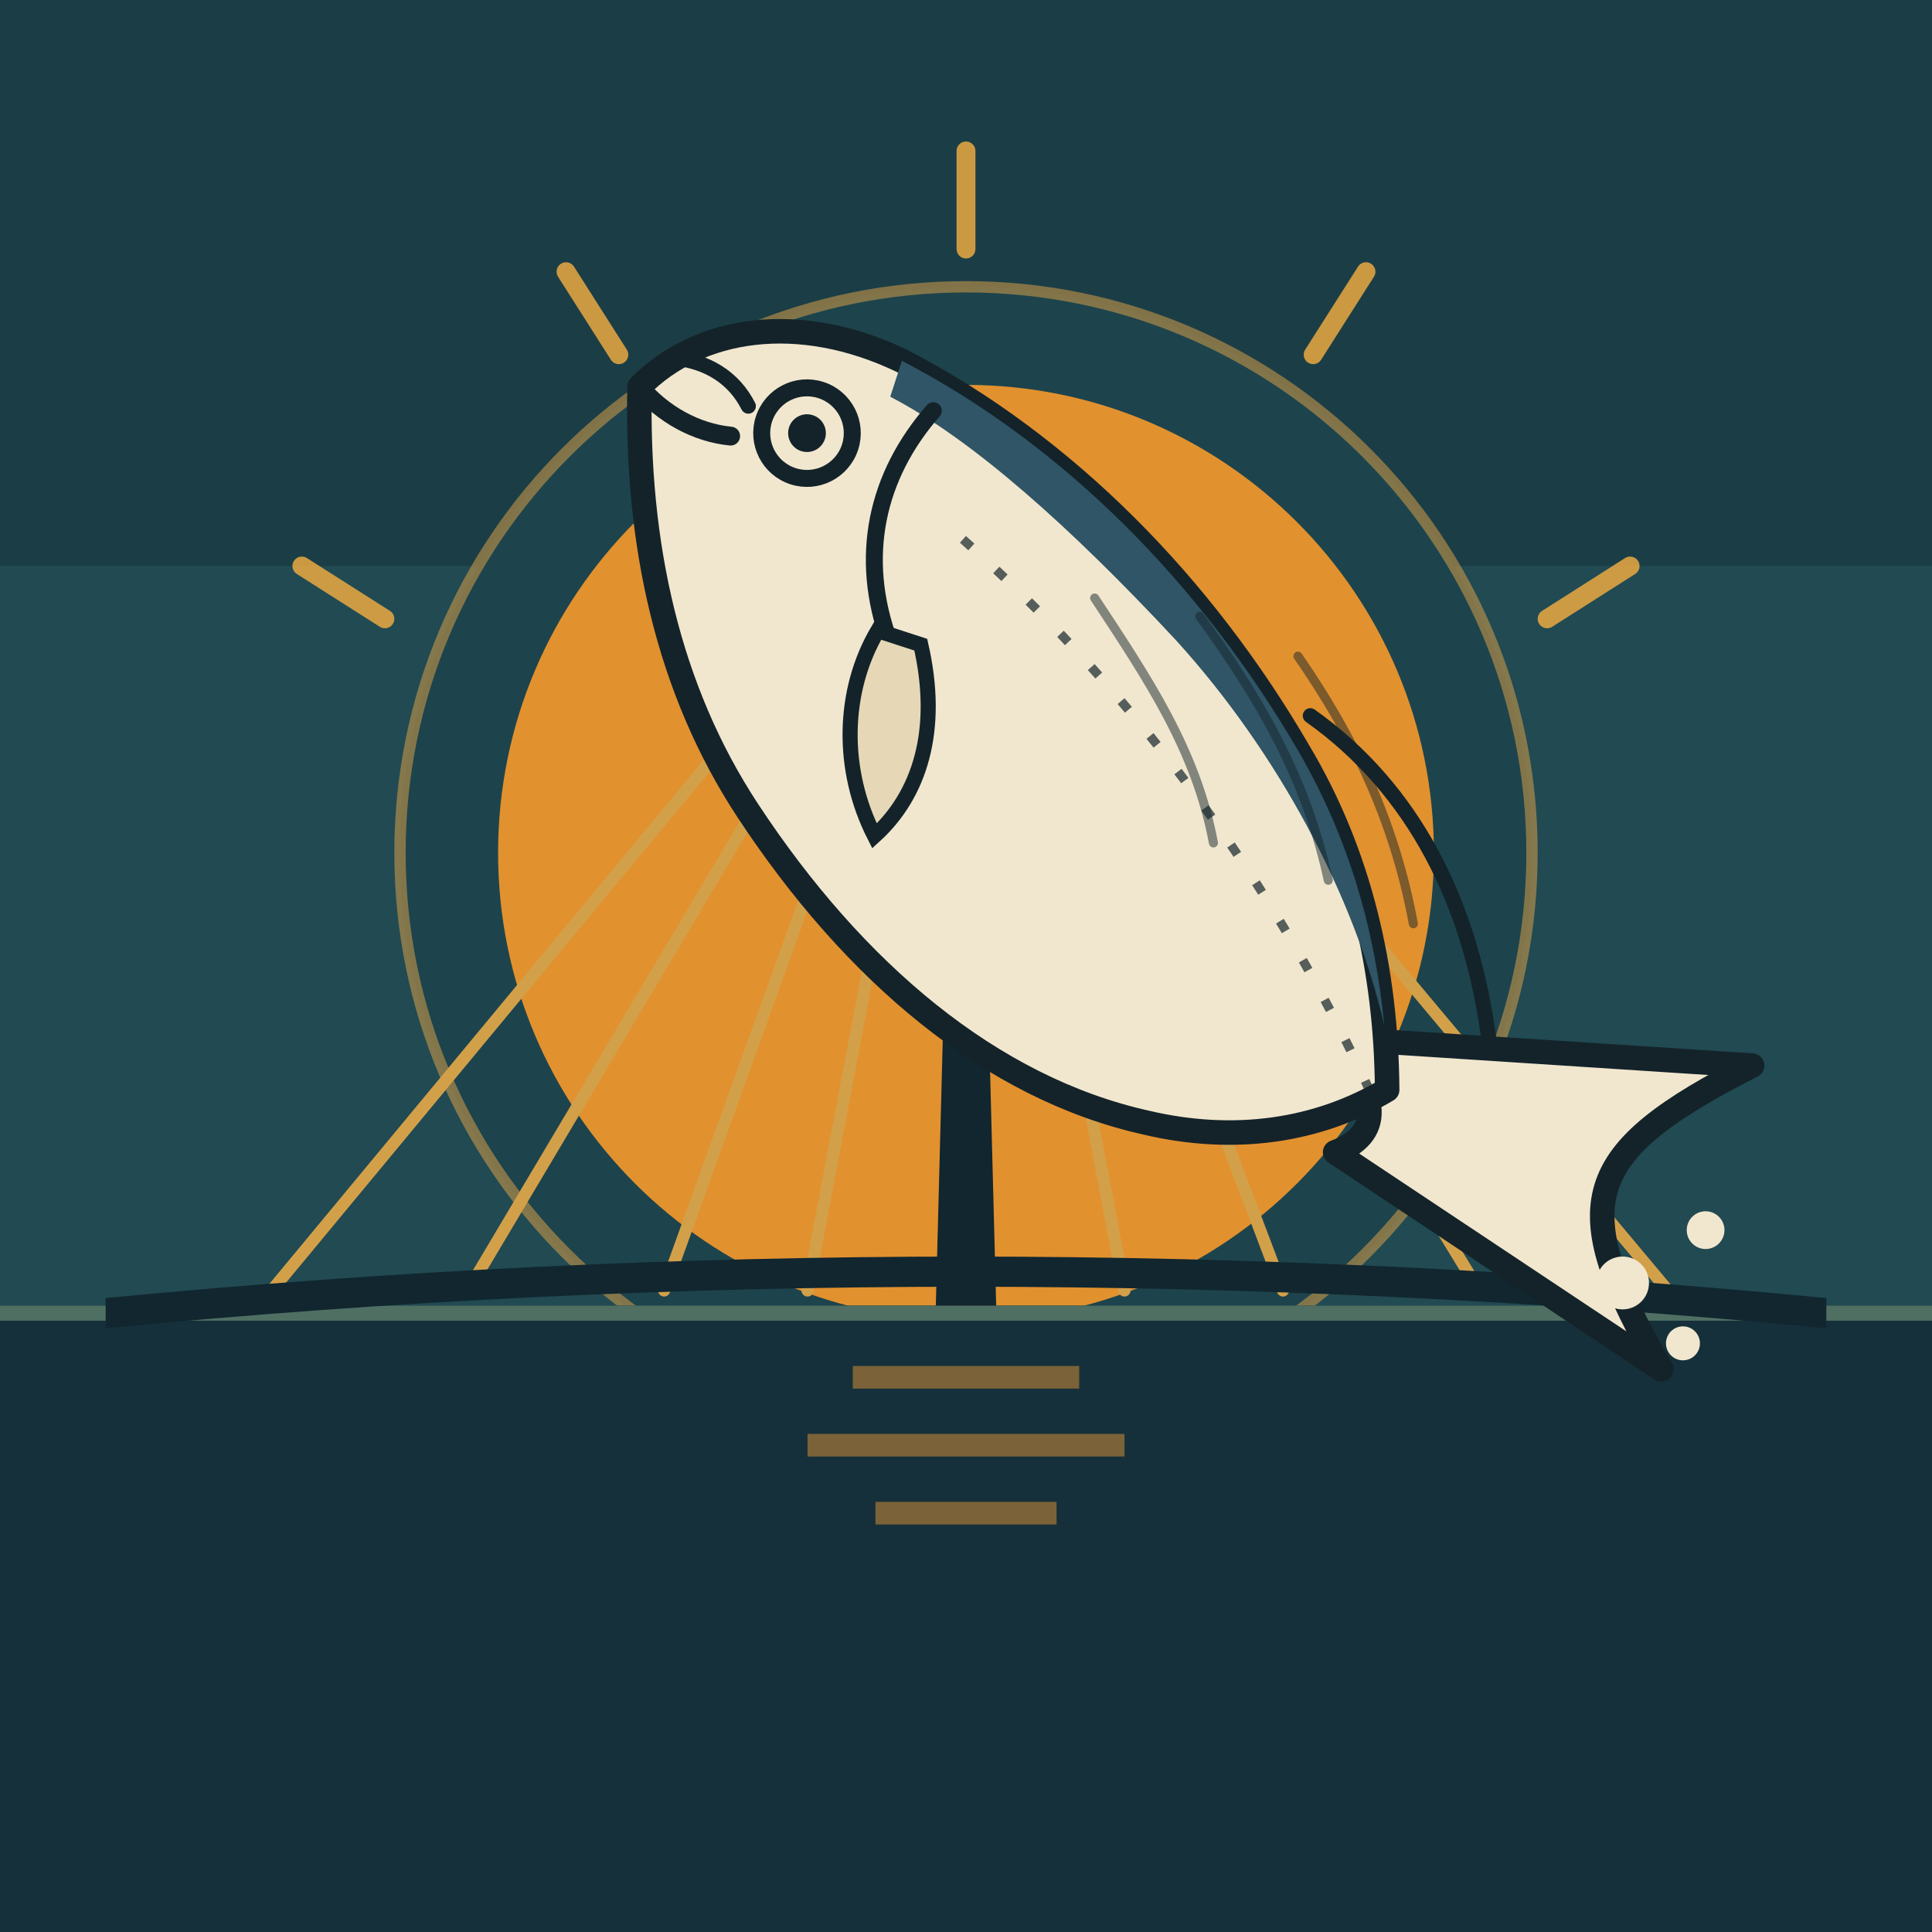
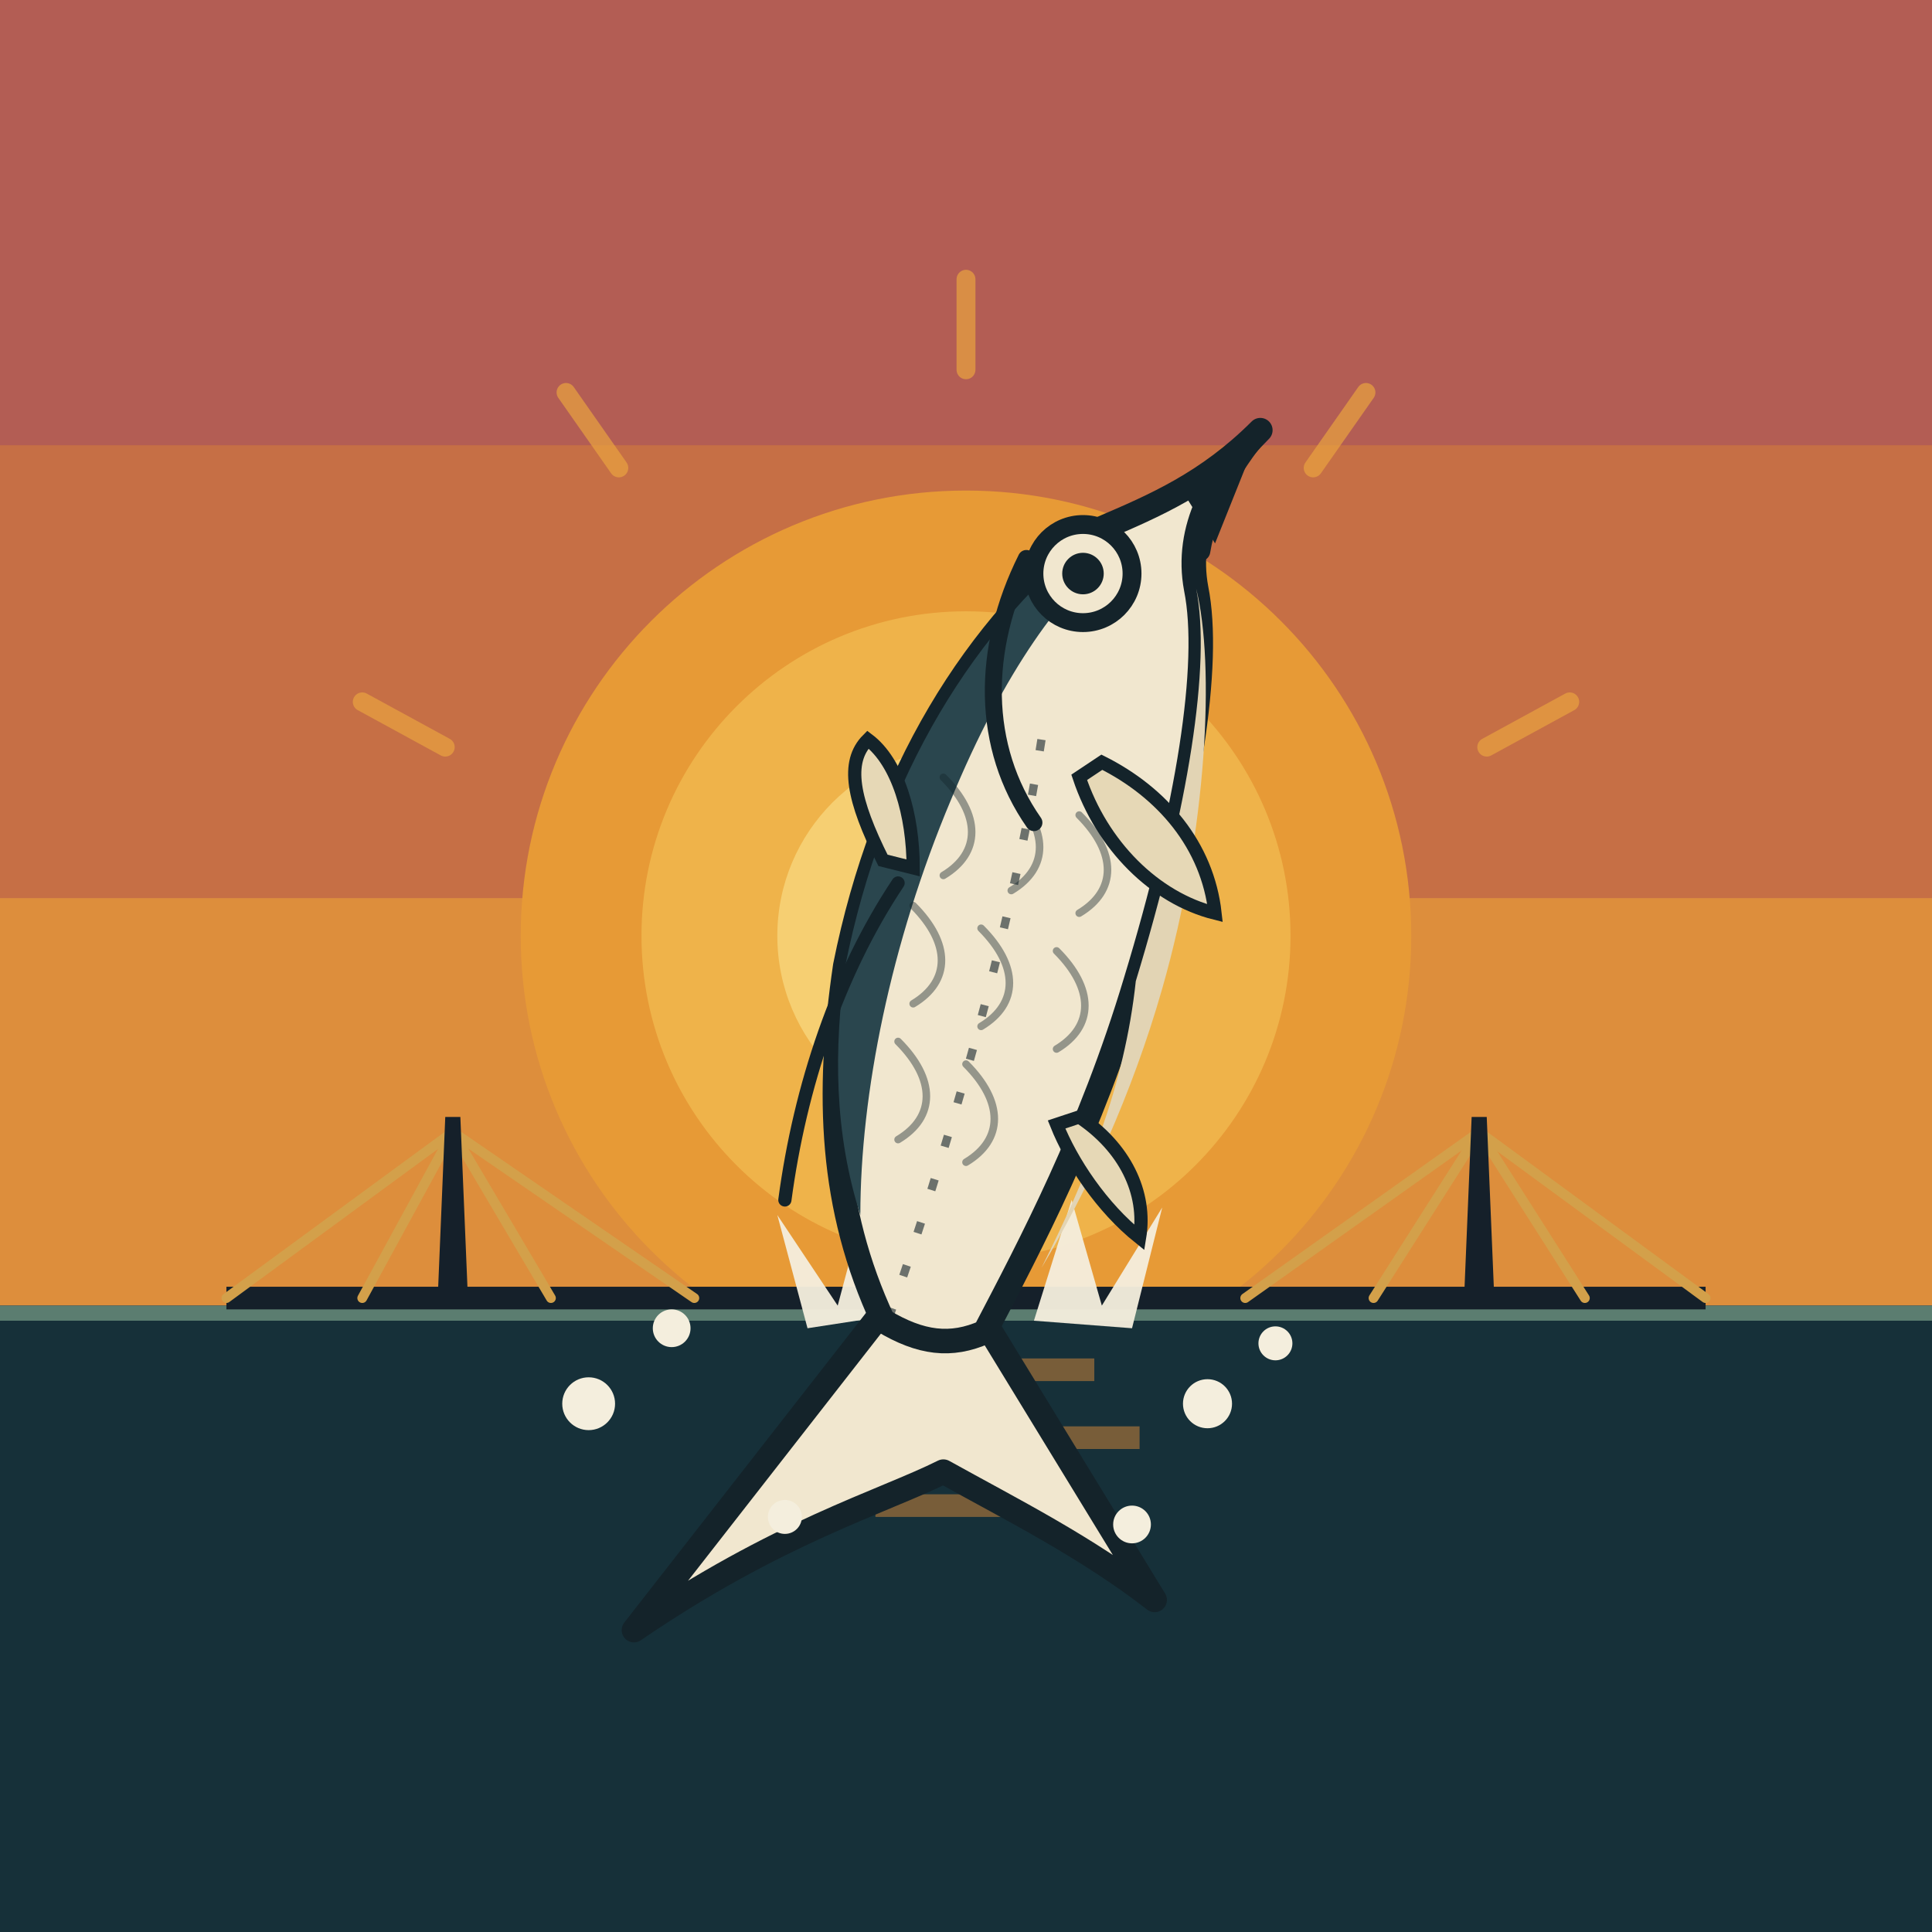
<svg xmlns="http://www.w3.org/2000/svg" width="1024" height="1024" viewBox="0 0 512 512" role="img" aria-label="Waterlogged app icon: a leaping tarpon over the Sunshine Skyway Bridge at sunset">
  <defs>
    <clipPath id="sq">
      <rect x="0" y="0" width="512" height="512" />
    </clipPath>
  </defs>
  <g clip-path="url(#sq)">
-     <rect x="0" y="0" width="512" height="512" fill="#214a52" />
-     <rect x="0" y="0" width="512" height="150" fill="#1b3e46" />
-     <circle cx="256" cy="226" r="150" fill="#1d444c" />
-     <circle cx="256" cy="226" r="150" fill="none" stroke="#e9a648" stroke-width="3" opacity="0.5" />
-     <circle cx="256" cy="226" r="124" fill="#e2912f" />
-     <g stroke="#eaa942" stroke-width="5" stroke-linecap="round" opacity="0.85">
-       <line x1="256" y1="40" x2="256" y2="66" />
-       <line x1="150" y1="72" x2="164" y2="94" />
-       <line x1="362" y1="72" x2="348" y2="94" />
-       <line x1="80" y1="150" x2="102" y2="164" />
-       <line x1="432" y1="150" x2="410" y2="164" />
+     <rect x="0" y="0" width="512" height="512" fill="#b35d54" />
+     <rect x="0" y="118" width="512" height="120" fill="#c66f45" />
+     <rect x="0" y="238" width="512" height="108" fill="#dd8e3c" />
+     <circle cx="256" cy="248" r="118" fill="#e79a36" />
+     <circle cx="256" cy="248" r="86" fill="#efb34a" />
+     <circle cx="256" cy="248" r="50" fill="#f6cf72" />
+     <g stroke="#e9a23f" stroke-width="5" stroke-linecap="round" opacity="0.7">
+       <line x1="256" y1="74" x2="256" y2="98" />
+       <line x1="150" y1="104" x2="164" y2="124" />
+       <line x1="362" y1="104" x2="348" y2="124" />
+       <line x1="96" y1="186" x2="118" y2="198" />
+       <line x1="416" y1="186" x2="394" y2="198" />
    </g>
-     <rect x="0" y="346" width="512" height="166" fill="#15303a" />
-     <rect x="0" y="346" width="512" height="4" fill="#4f6f63" />
-     <g fill="#cf8a37" opacity="0.55">
-       <rect x="226" y="362" width="60" height="6" />
-       <rect x="214" y="380" width="84" height="6" />
-       <rect x="232" y="398" width="48" height="6" />
+     <rect x="0" y="346" width="512" height="166" fill="#163039" />
+     <rect x="0" y="346" width="512" height="4" fill="#5b7d70" />
+     <g fill="#d98a3a" opacity="0.5">
+       <rect x="222" y="360" width="68" height="6" />
+       <rect x="210" y="378" width="92" height="6" />
+       <rect x="232" y="396" width="48" height="6" />
    </g>
-     <g stroke="#d3a04a" stroke-width="3.2" stroke-linecap="round">
-       <line x1="256" y1="120" x2="72" y2="342" />
-       <line x1="256" y1="120" x2="124" y2="342" />
-       <line x1="256" y1="120" x2="176" y2="342" />
-       <line x1="256" y1="120" x2="214" y2="342" />
-       <line x1="256" y1="120" x2="298" y2="342" />
-       <line x1="256" y1="120" x2="340" y2="342" />
-       <line x1="256" y1="120" x2="392" y2="342" />
-       <line x1="256" y1="120" x2="442" y2="342" />
+     <g stroke="#15202a" stroke-width="6">
+       <line x1="60" y1="344" x2="452" y2="344" />
    </g>
-     <path d="M28,352 Q256,330 484,352 L484,344 Q256,322 28,344 Z" fill="#11262f" />
-     <polygon points="248,346 254,116 258,116 264,346" fill="#11262f" />
-     <g transform="rotate(18 432 356)">
-       <path d="M330,304 L440,276 C404,312 404,326 442,360 L342,332 C352,324 350,314 330,304 Z" fill="#f1e7cf" stroke="#14232a" stroke-width="6.5" stroke-linejoin="round" />
-       <path d="M104,196 C114,176 138,164 168,168 C216,176 262,200 300,234 C324,255 340,282 350,312 C336,328 316,338 292,340 C250,344 206,326 166,294 C136,270 116,236 104,196 Z" fill="#f1e7cf" stroke="#14232a" stroke-width="6.5" stroke-linejoin="round" />
-       <path d="M168,168 C216,176 262,200 300,234 C320,252 334,273 344,296 C326,266 295,236 260,216 C224,196 192,182 168,178 Z" fill="#2f5566" />
-       <path d="M180,178 C171,199 173,221 188,240" fill="none" stroke="#14232a" stroke-width="4.5" stroke-linecap="round" />
-       <g fill="none" stroke="#14232a" stroke-width="2.4" opacity="0.5" stroke-linecap="round">
-         <path d="M236,212 C256,228 274,242 286,264" />
-         <path d="M264,208 C286,224 304,240 318,264" />
-         <path d="M292,210 C313,226 330,244 343,268" />
+     <g stroke="#d3a04a" stroke-width="2.6" stroke-linecap="round">
+       <line x1="120" y1="300" x2="60" y2="344" />
+       <line x1="120" y1="300" x2="96" y2="344" />
+       <line x1="120" y1="300" x2="146" y2="344" />
+       <line x1="120" y1="300" x2="184" y2="344" />
+       <line x1="392" y1="300" x2="330" y2="344" />
+       <line x1="392" y1="300" x2="364" y2="344" />
+       <line x1="392" y1="300" x2="420" y2="344" />
+       <line x1="392" y1="300" x2="452" y2="344" />
+     </g>
+     <polygon points="116,344 118,296 122,296 124,344" fill="#15202a" />
+     <polygon points="388,344 390,296 394,296 396,344" fill="#15202a" />
+     <g fill="#f4eedd" opacity="0.95">
+       <path d="M214,352 L206,322 L222,346 L230,316 L240,348 Z" />
+       <path d="M300,352 L308,320 L292,346 L284,318 L274,350 Z" />
+     </g>
+     <g>
+       <path d="M232,350 L168,432 C206,406 234,398 250,390 C268,400 288,410 306,424 L262,352 C250,346 244,346 232,350 Z" fill="#f1e7cf" stroke="#14232a" stroke-width="6.5" stroke-linejoin="round" />
+       <path d="M334,114         C320,128 306,134 292,140         C258,166 234,206 224,256         C219,290 220,320 234,350         C244,356 252,357 261,353         C273,330 289,300 301,260         C315,214 321,176 317,156         C314,140 322,126 334,114 Z" fill="#f1e7cf" stroke="#14232a" stroke-width="6.5" stroke-linejoin="round" />
+       <path d="M292,140 C258,166 234,206 224,256 C221,278 221,300 228,322         C228,290 236,250 252,212 C266,178 282,156 296,146 Z" fill="#2a464e" />
+       <path d="M301,260 C315,214 321,176 317,156 C322,176 320,220 308,262 C300,290 288,316 276,336 C288,312 298,288 301,260 Z" fill="#e2d4b4" />
+       <g fill="none" stroke="#14232a" stroke-width="2" opacity="0.42" stroke-linecap="round">
+         <path d="M250,206 C260,216 260,226 250,232 M268,210 C278,220 278,230 268,236 M286,216 C296,226 296,236 286,242" />
+         <path d="M242,240 C252,250 252,260 242,266 M260,246 C270,256 270,266 260,272 M280,252 C290,262 290,272 280,278" />
+         <path d="M238,276 C248,286 248,296 238,302 M256,282 C266,292 266,302 256,308" />
      </g>
-       <path d="M198,208 C248,230 300,264 346,314" fill="none" stroke="#14232a" stroke-width="2.4" stroke-dasharray="3 9" opacity="0.7" />
-       <path d="M196,238 C208,258 208,276 200,290 C186,276 180,256 184,238 Z" fill="#e6d8b6" stroke="#14232a" stroke-width="4" />
-       <path d="M300,224 C332,234 356,258 372,292" fill="none" stroke="#14232a" stroke-width="4" stroke-linecap="round" />
-       <circle cx="150" cy="194" r="12" fill="#f1e7cf" stroke="#14232a" stroke-width="4.5" />
-       <circle cx="150" cy="194" r="5" fill="#14232a" />
-       <path d="M104,196 C112,201 122,203 131,201" fill="none" stroke="#14232a" stroke-width="5" stroke-linecap="round" />
-       <path d="M110,186 C119,184 127,186 133,192" fill="none" stroke="#14232a" stroke-width="4" stroke-linecap="round" />
+       <path d="M276,196 C268,248 250,308 236,348" fill="none" stroke="#14232a" stroke-width="2.2" stroke-dasharray="3 9" opacity="0.6" />
+       <path d="M234,228 C226,212 224,202 230,196 C238,202 242,216 242,230 Z" fill="#e6d8b6" stroke="#14232a" stroke-width="3.5" />
+       <path d="M238,234 C222,258 212,288 208,318" fill="none" stroke="#14232a" stroke-width="3.5" stroke-linecap="round" />
+       <path d="M292,202 C308,210 320,224 322,242 C306,238 292,224 286,206 Z" fill="#e6d8b6" stroke="#14232a" stroke-width="3.5" />
+       <path d="M286,296 C298,304 304,316 302,328 C292,320 284,308 280,298 Z" fill="#e6d8b6" stroke="#14232a" stroke-width="3.5" />
+       <path d="M272,148 C260,172 260,198 274,218" fill="none" stroke="#14232a" stroke-width="4.5" stroke-linecap="round" />
+       <path d="M334,114 C326,124 320,134 318,146" fill="none" stroke="#14232a" stroke-width="5.5" stroke-linecap="round" />
+       <path d="M334,114 L312,128 L322,144 Z" fill="#14232a" />
+       <circle cx="287" cy="152" r="13" fill="#f1e7cf" stroke="#14232a" stroke-width="5" />
+       <circle cx="287" cy="152" r="5.5" fill="#14232a" />
    </g>
-     <g fill="#f1e7cf">
-       <circle cx="430" cy="340" r="7" />
-       <circle cx="452" cy="326" r="5" />
-       <circle cx="446" cy="356" r="4.5" />
-       <circle cx="414" cy="322" r="4" />
+     <g fill="#f4eedd">
+       <circle cx="156" cy="372" r="7" />
+       <circle cx="178" cy="352" r="5" />
+       <circle cx="320" cy="372" r="6.5" />
+       <circle cx="338" cy="356" r="4.5" />
+       <circle cx="300" cy="404" r="5" />
+       <circle cx="208" cy="402" r="4.5" />
    </g>
  </g>
</svg>
